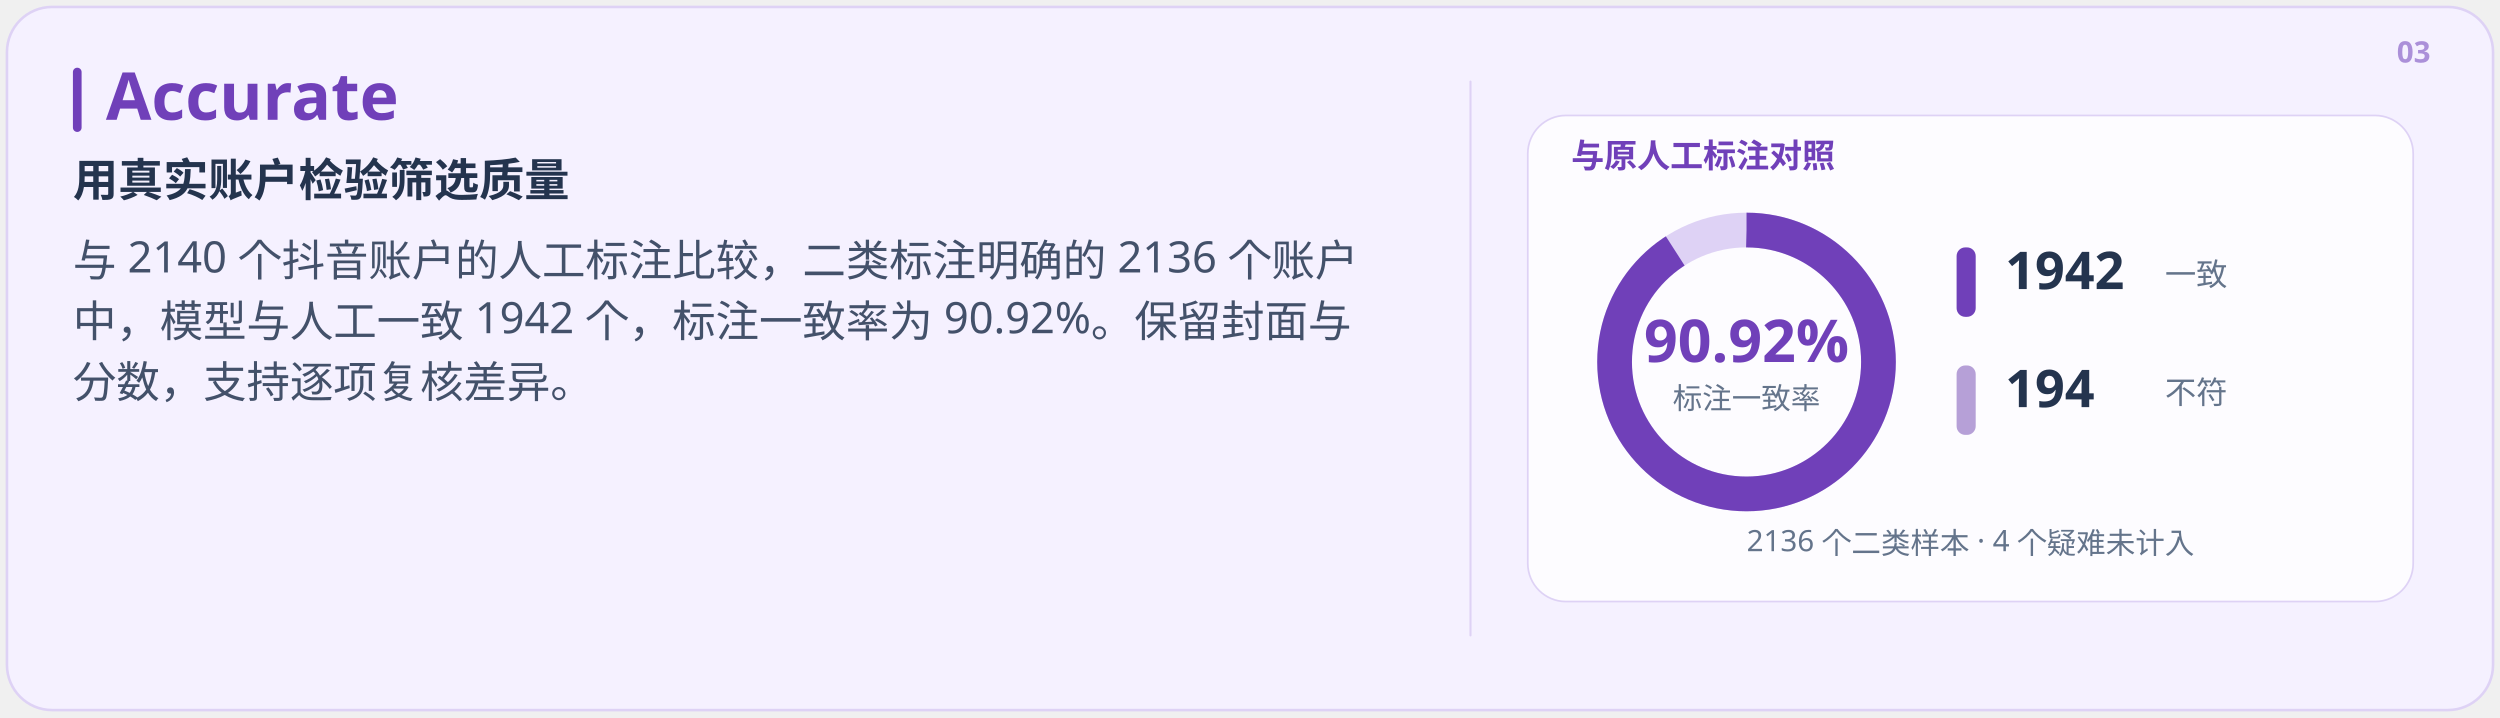
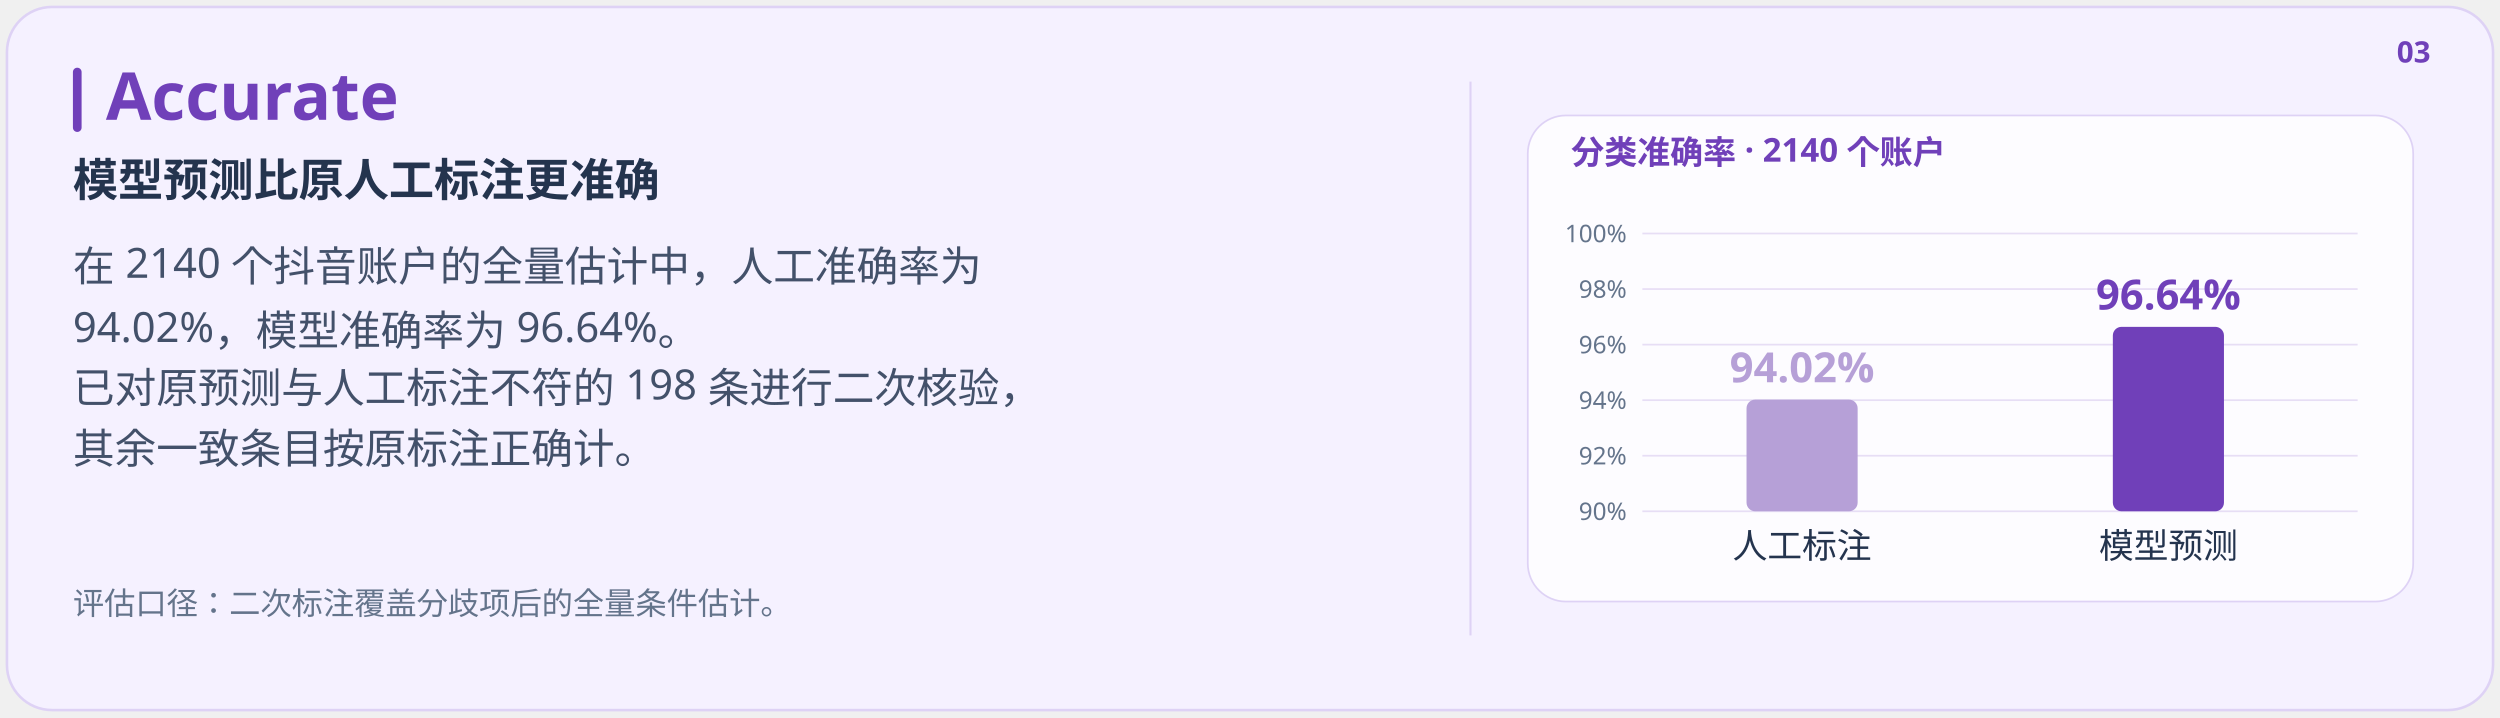
<svg xmlns="http://www.w3.org/2000/svg" width="1440" height="413" viewBox="0 0 1440 413" role="img" aria-labelledby="title description">
  <defs>
-     <marker id="arrow" markerWidth="8" markerHeight="8" refX="6" refY="4" orient="auto-start-reverse" markerUnits="userSpaceOnUse">
-       <path d="M1 1L6 4L1 7" fill="none" stroke="context-stroke" stroke-width="2" stroke-linecap="round" stroke-linejoin="round" />
+     <marker id="arrow" markerWidth="9" markerHeight="9" refX="7" refY="4.5" orient="auto">
+       <path d="M1 1L7 4.5L1 8" fill="none" stroke="#7040b9" stroke-width="2" stroke-linecap="round" stroke-linejoin="round" />
    </marker>
  </defs>
  <g font-family="Segoe UI, Microsoft YaHei, sans-serif">
    <g class="contribution" data-kind="Accurate" transform="translate(4,4)">
-       <rect x="0" y="0" width="1432" height="405" rx="26" fill="#f5f1ff" stroke="#ded2f5" stroke-width="1.5" />
+       <rect width="1432" height="405" rx="26" fill="#f5f1ff" stroke="#ded2f5" stroke-width="1.5" />
      <g class="copy">
-         <rect x="38" y="35" width="5" height="37" rx="2.5" fill="#7040b9" stroke="none" />
+         <rect x="38" y="35" width="5" height="37" rx="2.5" fill="#7040b9" />
        <text x="57" y="65" font-size="38" fill="#7040b9" font-weight="700">Accurate</text>
-         <text x="38" y="109" font-size="26" fill="#24344e" font-weight="600">用真实账户检验筛选质量</text>
-         <text x="38" y="155" font-size="25" fill="#43516a">与 2140 个抖音账户的人工标注比较，二类标注明确的 2136 个账户</text>
-         <text x="38" y="190" font-size="25" fill="#43516a">中，模型与人工一致 1942 个，标注一致率为 90.92%。保留封面与</text>
-         <text x="38" y="225" font-size="25" fill="#43516a">分数，支持逐项复核差异。</text>
+         <text x="38" y="109" font-size="26" fill="#24344e" font-weight="600">模型预测比原人工标注更准确</text>
+         <text x="38" y="158" font-size="24" fill="#43516a">在 2140 个抖音账户的全量估计中，人工准确率为</text>
+         <text x="38" y="193" font-size="24" fill="#43516a">94.02%，模型准确率为 96.64%。</text>
+         <text x="38" y="228" font-size="24" fill="#43516a">已对原预测与人工标注不符的 198 条进行二次核验，</text>
+         <text x="38" y="263" font-size="24" fill="#43516a">其余一致条目按原标注正确计。</text>
+         <text x="38" y="350" font-size="18" fill="#64748b">评估口径：二次标注覆盖分歧项后的全量条件估计。</text>
      </g>
-       <text x="1396" y="32" font-size="17" fill="#7040b9" opacity=".55" font-weight="600" text-anchor="end">03</text>
-       <path d="M843 43V362" fill="none" stroke="#ded2f5" stroke-width="1.2" stroke-linecap="round" stroke-linejoin="round" />
+       <text x="1396" y="32" font-size="17" fill="#7040b9" font-weight="600" text-anchor="end">03</text>
+       <path d="M843 43V362" stroke="#ded2f5" stroke-width="1.2" />
      <g class="artwork" transform="translate(876,62.5)">
-         <rect x="0" y="0" width="510" height="280" rx="22" fill="#ffffff" stroke="#ded2f5" fill-opacity=".76" />
-         <text x="25" y="30" font-size="19" fill="#7040b9" font-weight="600">与原人工标注对照</text>
-         <circle cx="126" cy="142" r="76" fill="none" stroke="#ded2f5" stroke-width="20" />
-         <circle cx="126" cy="142" r="76" fill="none" stroke="#7040b9" stroke-width="20" stroke-dasharray="434.152 477.522" transform="rotate(-90 126 142)" />
-         <text x="126" y="142" font-size="34" fill="#7040b9" font-weight="700" text-anchor="middle">90.92%</text>
-         <text x="126" y="169" font-size="17" fill="#64748b" text-anchor="middle">标注一致率</text>
-         <rect x="247" y="76" width="11" height="40" rx="5" fill="#7040b9" stroke="none" />
-         <text x="275" y="100" font-size="30" fill="#24344e" font-weight="700">1942</text>
-         <text x="367" y="98" font-size="18" fill="#64748b">一致</text>
-         <rect x="247" y="144" width="11" height="40" rx="5" fill="#b6a0d7" stroke="none" />
-         <text x="275" y="168" font-size="30" fill="#24344e" font-weight="700">194</text>
-         <text x="367" y="166" font-size="18" fill="#64748b">不符</text>
-         <text x="255" y="251" font-size="17" fill="#64748b" text-anchor="middle">2136 个二类样本 · 4 个疑难未计入</text>
+         <rect width="510" height="280" rx="22" fill="#fff" fill-opacity=".8" stroke="#ded2f5" />
+         <text x="25" y="28" font-size="19" fill="#7040b9" font-weight="600">分类准确率 · 2140 个账户</text>
+         <path d="M66 228H478" stroke="#e7def5" stroke-width="1" />
+         <text x="57" y="233" font-size="14" fill="#64748b" text-anchor="end">90%</text>
+         <path d="M66 196H478" stroke="#e7def5" stroke-width="1" />
+         <text x="57" y="201" font-size="14" fill="#64748b" text-anchor="end">92%</text>
+         <path d="M66 164H478" stroke="#e7def5" stroke-width="1" />
+         <text x="57" y="169" font-size="14" fill="#64748b" text-anchor="end">94%</text>
+         <path d="M66 132H478" stroke="#e7def5" stroke-width="1" />
+         <text x="57" y="137" font-size="14" fill="#64748b" text-anchor="end">96%</text>
+         <path d="M66 100H478" stroke="#e7def5" stroke-width="1" />
+         <text x="57" y="105" font-size="14" fill="#64748b" text-anchor="end">98%</text>
+         <path d="M66 68H478" stroke="#e7def5" stroke-width="1" />
+         <text x="57" y="73" font-size="14" fill="#64748b" text-anchor="end">100%</text>
+         <rect x="126" y="163.680" width="64" height="64.320" rx="5" fill="#b6a0d7" />
+         <text x="158" y="153.68" font-size="24" fill="#b6a0d7" font-weight="700" text-anchor="middle">94.02%</text>
+         <rect x="337" y="121.760" width="64" height="106.240" rx="5" fill="#7040b9" />
+         <text x="369" y="111.76" font-size="24" fill="#7040b9" font-weight="700" text-anchor="middle">96.64%</text>
+         <text x="158" y="255" font-size="20" fill="#24344e" text-anchor="middle">人工标注</text>
+         <text x="369" y="255" font-size="20" fill="#24344e" text-anchor="middle">模型预测</text>
      </g>
    </g>
  </g>
</svg>
